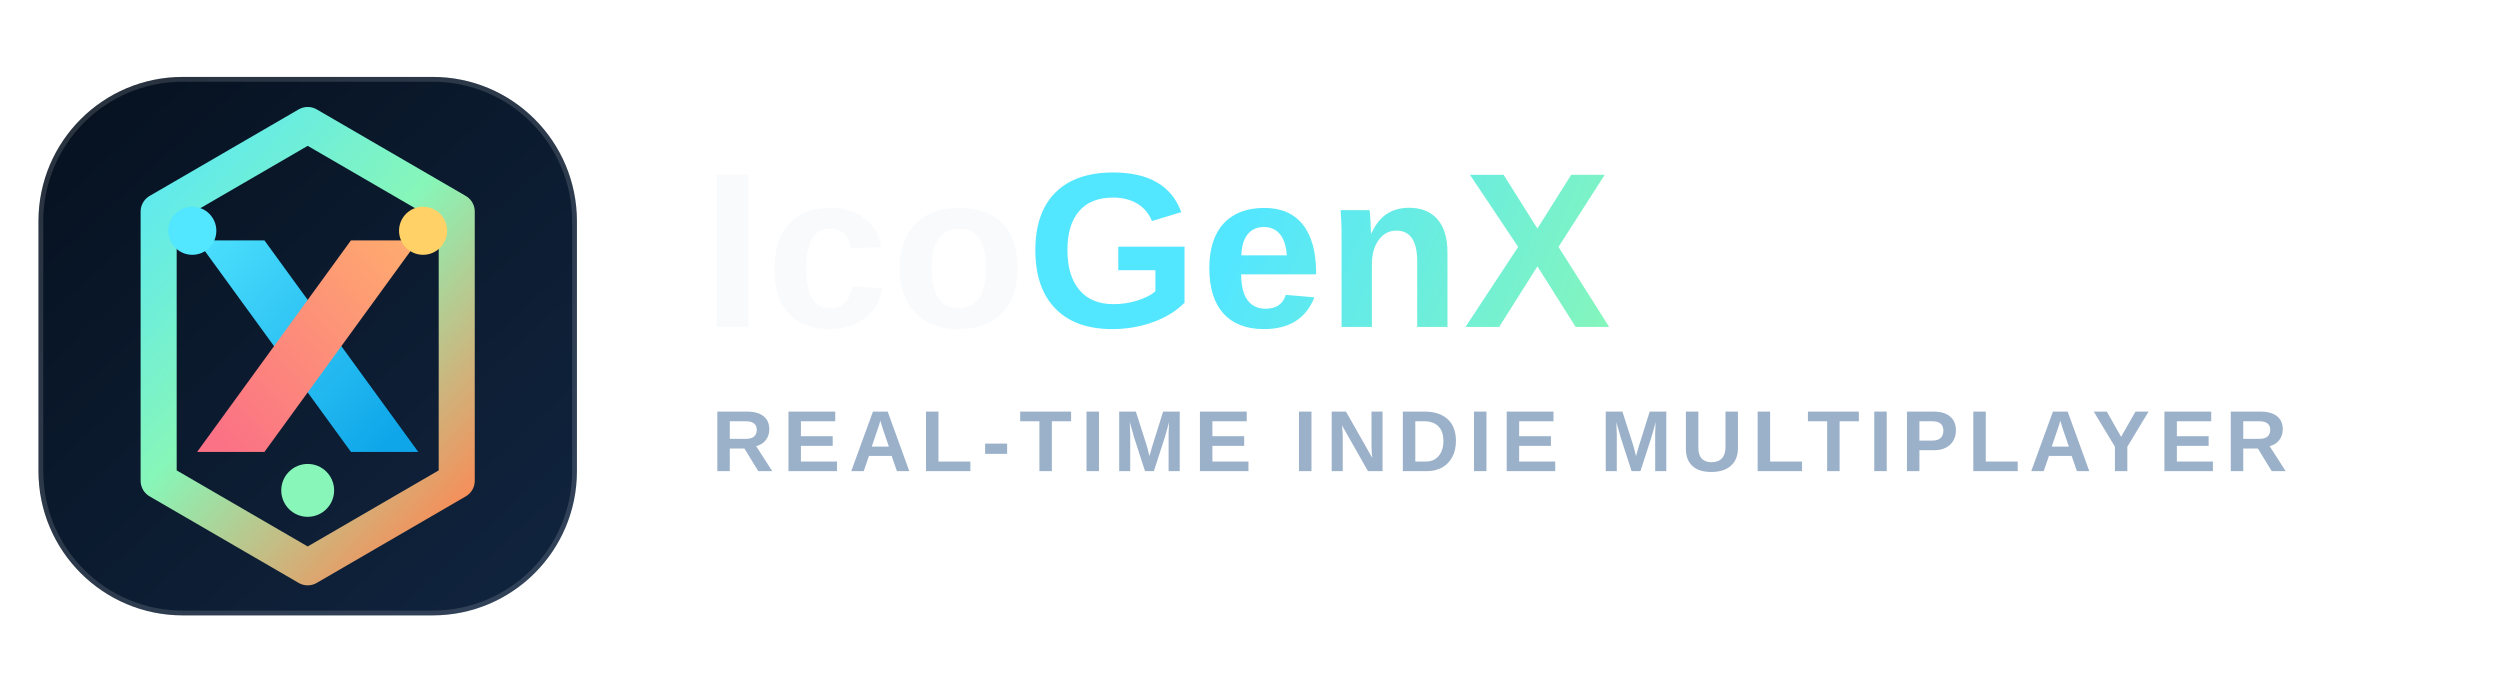
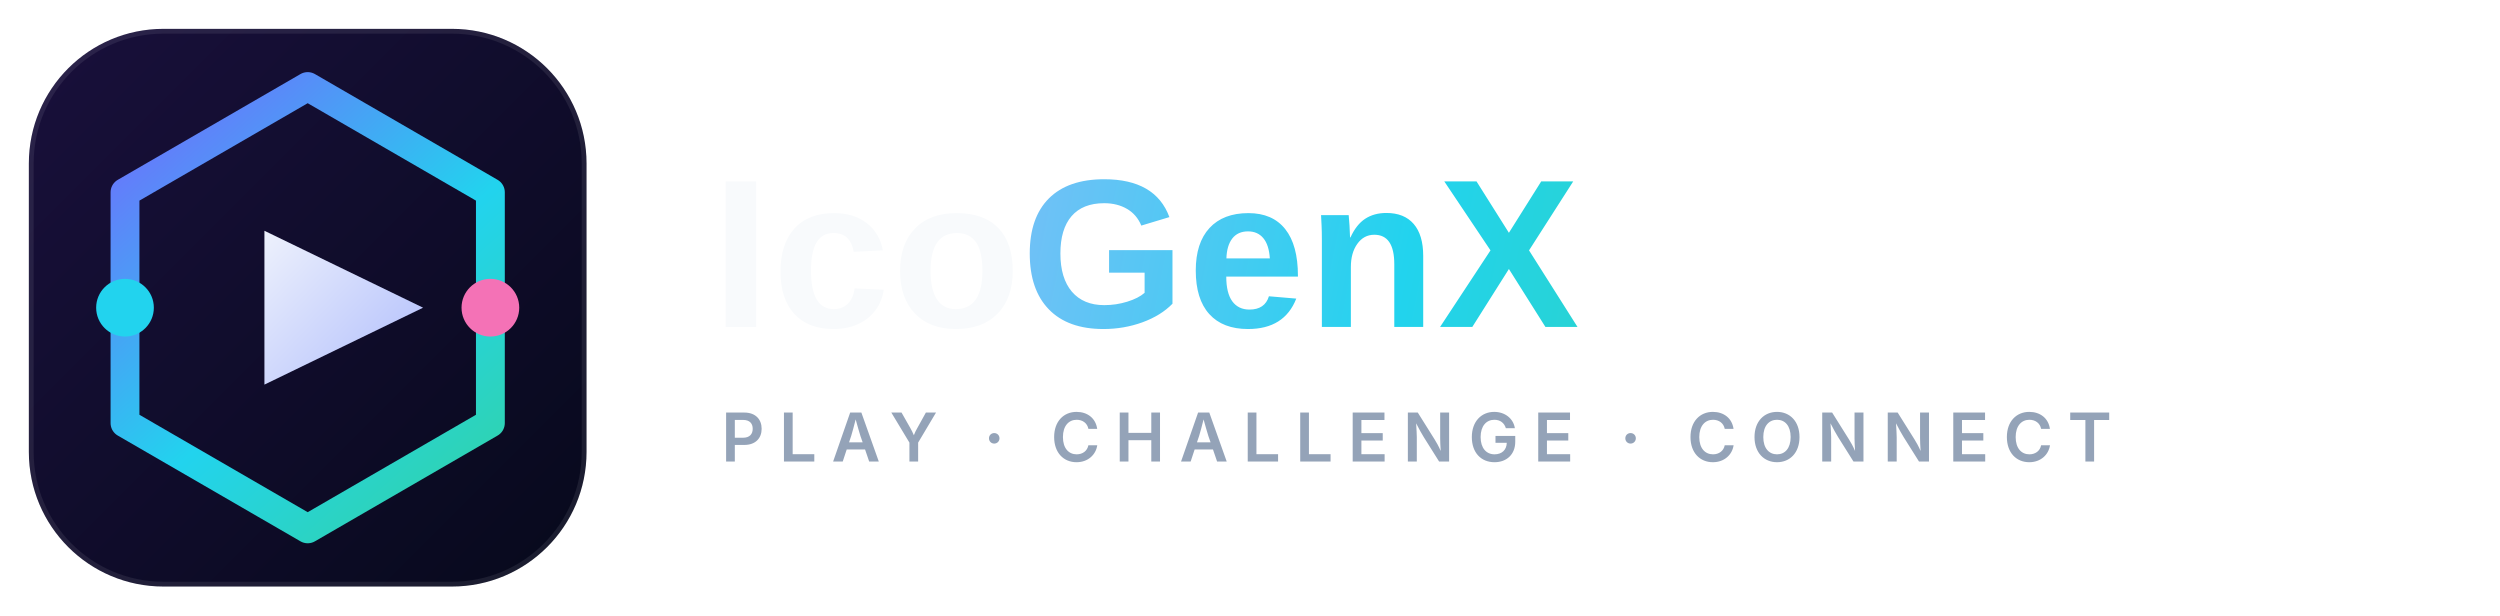
- <svg xmlns="http://www.w3.org/2000/svg" width="520" height="144" viewBox="0 0 520 144" fill="none">
+ <svg xmlns="http://www.w3.org/2000/svg" width="520" height="128" viewBox="0 0 520 128" fill="none" role="img" aria-label="IcoGenX">
  <defs>
-     <linearGradient id="bg" x1="16" y1="12" x2="112" y2="116" gradientUnits="userSpaceOnUse">
-       <stop stop-color="#06111F" />
-       <stop offset="1" stop-color="#10233D" />
+     <linearGradient id="bg" x1="0" y1="0" x2="128" y2="128" gradientUnits="userSpaceOnUse">
+       <stop stop-color="#1a103d" />
+       <stop offset="1" stop-color="#06091a" />
    </linearGradient>
-     <linearGradient id="frame" x1="24" y1="28" x2="104" y2="102" gradientUnits="userSpaceOnUse">
-       <stop stop-color="#53E6FF" />
-       <stop offset="0.5" stop-color="#87F6B8" />
-       <stop offset="1" stop-color="#FF8652" />
+     <linearGradient id="ring" x1="20" y1="14" x2="108" y2="114" gradientUnits="userSpaceOnUse">
+       <stop stop-color="#7c5cff" />
+       <stop offset="0.55" stop-color="#22d3ee" />
+       <stop offset="1" stop-color="#34d399" />
    </linearGradient>
-     <linearGradient id="crossA" x1="40" y1="42" x2="88" y2="86" gradientUnits="userSpaceOnUse">
-       <stop stop-color="#53E6FF" />
-       <stop offset="1" stop-color="#0EA5E9" />
+     <linearGradient id="play" x1="48" y1="44" x2="92" y2="86" gradientUnits="userSpaceOnUse">
+       <stop stop-color="#f8fafc" />
+       <stop offset="1" stop-color="#a5b4fc" />
    </linearGradient>
-     <linearGradient id="crossB" x1="88" y1="42" x2="40" y2="86" gradientUnits="userSpaceOnUse">
-       <stop stop-color="#FFB36B" />
-       <stop offset="1" stop-color="#FB7185" />
-     </linearGradient>
-     <linearGradient id="wordAccent" x1="266" y1="28" x2="420" y2="90" gradientUnits="userSpaceOnUse">
-       <stop stop-color="#53E6FF" />
-       <stop offset="0.5" stop-color="#87F6B8" />
-       <stop offset="1" stop-color="#FF9B71" />
+     <linearGradient id="word" x1="160" y1="40" x2="420" y2="92" gradientUnits="userSpaceOnUse">
+       <stop stop-color="#a5b4fc" />
+       <stop offset="0.5" stop-color="#22d3ee" />
+       <stop offset="1" stop-color="#34d399" />
    </linearGradient>
  </defs>
-   <rect x="8" y="16" width="112" height="112" rx="30" fill="url(#bg)" />
-   <rect x="8.5" y="16.5" width="111" height="111" rx="29.5" stroke="rgba(255,255,255,0.14)" />
-   <path d="M64 26L95 44V100L64 118L33 100V44L64 26Z" fill="none" stroke="url(#frame)" stroke-width="7.5" stroke-linejoin="round" />
-   <path d="M41 50H55L87 94H73L41 50Z" fill="url(#crossA)" />
-   <path d="M87 50H73L41 94H55L87 50Z" fill="url(#crossB)" />
-   <circle cx="40" cy="48" r="5" fill="#53E6FF" />
-   <circle cx="88" cy="48" r="5" fill="#FFD166" />
-   <circle cx="64" cy="102" r="5.5" fill="#87F6B8" />
-   <text x="146" y="68" fill="#F8FAFC" font-family="Segoe UI, Arial, sans-serif" font-size="46" font-weight="800" letter-spacing="0.5">
-     Ico<tspan fill="url(#wordAccent)">GenX</tspan>
+   <rect x="6" y="6" width="116" height="116" rx="28" fill="url(#bg)" />
+   <rect x="6.5" y="6.5" width="115" height="115" rx="27.5" stroke="rgba(255,255,255,0.08)" />
+   <path d="M64 18L102 40V88L64 110L26 88V40L64 18Z" fill="none" stroke="url(#ring)" stroke-width="6" stroke-linejoin="round" />
+   <path d="M55 48L88 64L55 80V48Z" fill="url(#play)" />
+   <circle cx="26" cy="64" r="6" fill="#22d3ee" />
+   <circle cx="102" cy="64" r="6" fill="#f472b6" />
+   <text x="148" y="68" fill="#f8fafc" font-family="Outfit, Segoe UI, Arial, sans-serif" font-size="44" font-weight="800" letter-spacing="0.4">
+     Ico<tspan fill="url(#word)">GenX</tspan>
  </text>
-   <text x="148" y="98" fill="#9BB1C9" font-family="Segoe UI, Arial, sans-serif" font-size="18" font-weight="600" letter-spacing="1.8">
-     REAL-TIME INDIE MULTIPLAYER
+   <text x="150" y="96" fill="#94a3b8" font-family="Inter, Segoe UI, Arial, sans-serif" font-size="14" font-weight="600" letter-spacing="3">
+     PLAY · CHALLENGE · CONNECT
  </text>
</svg>
